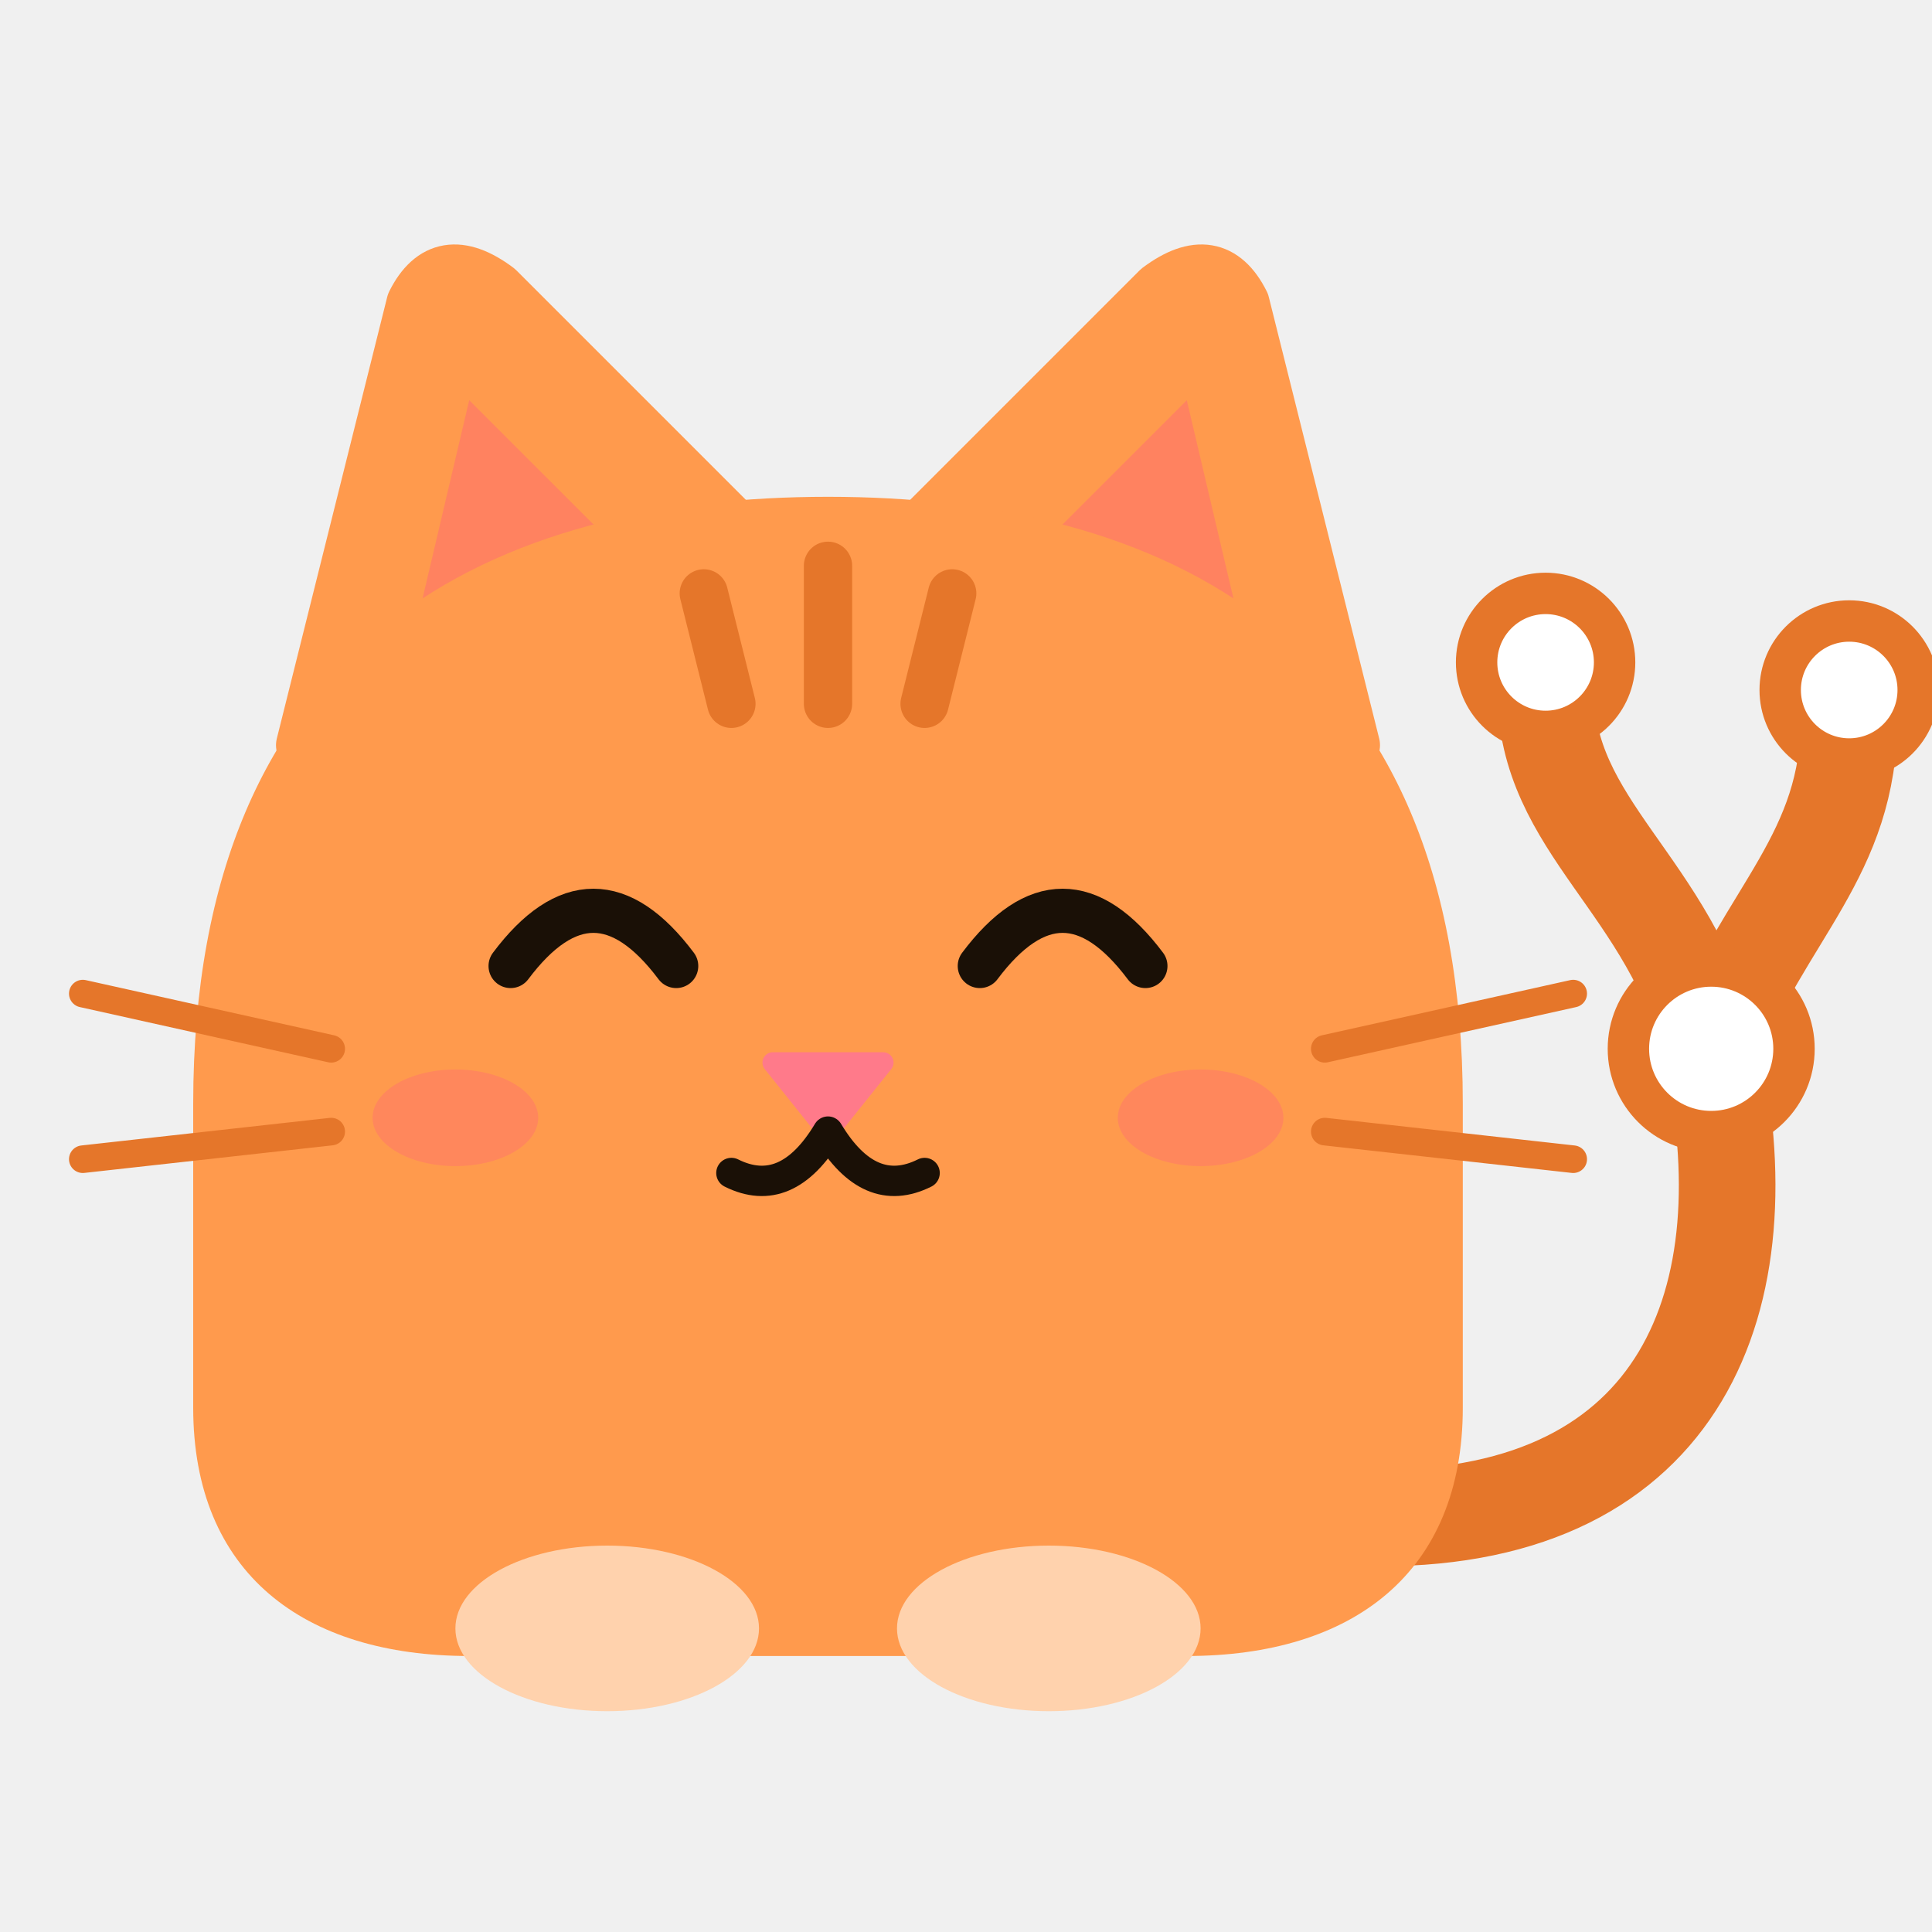
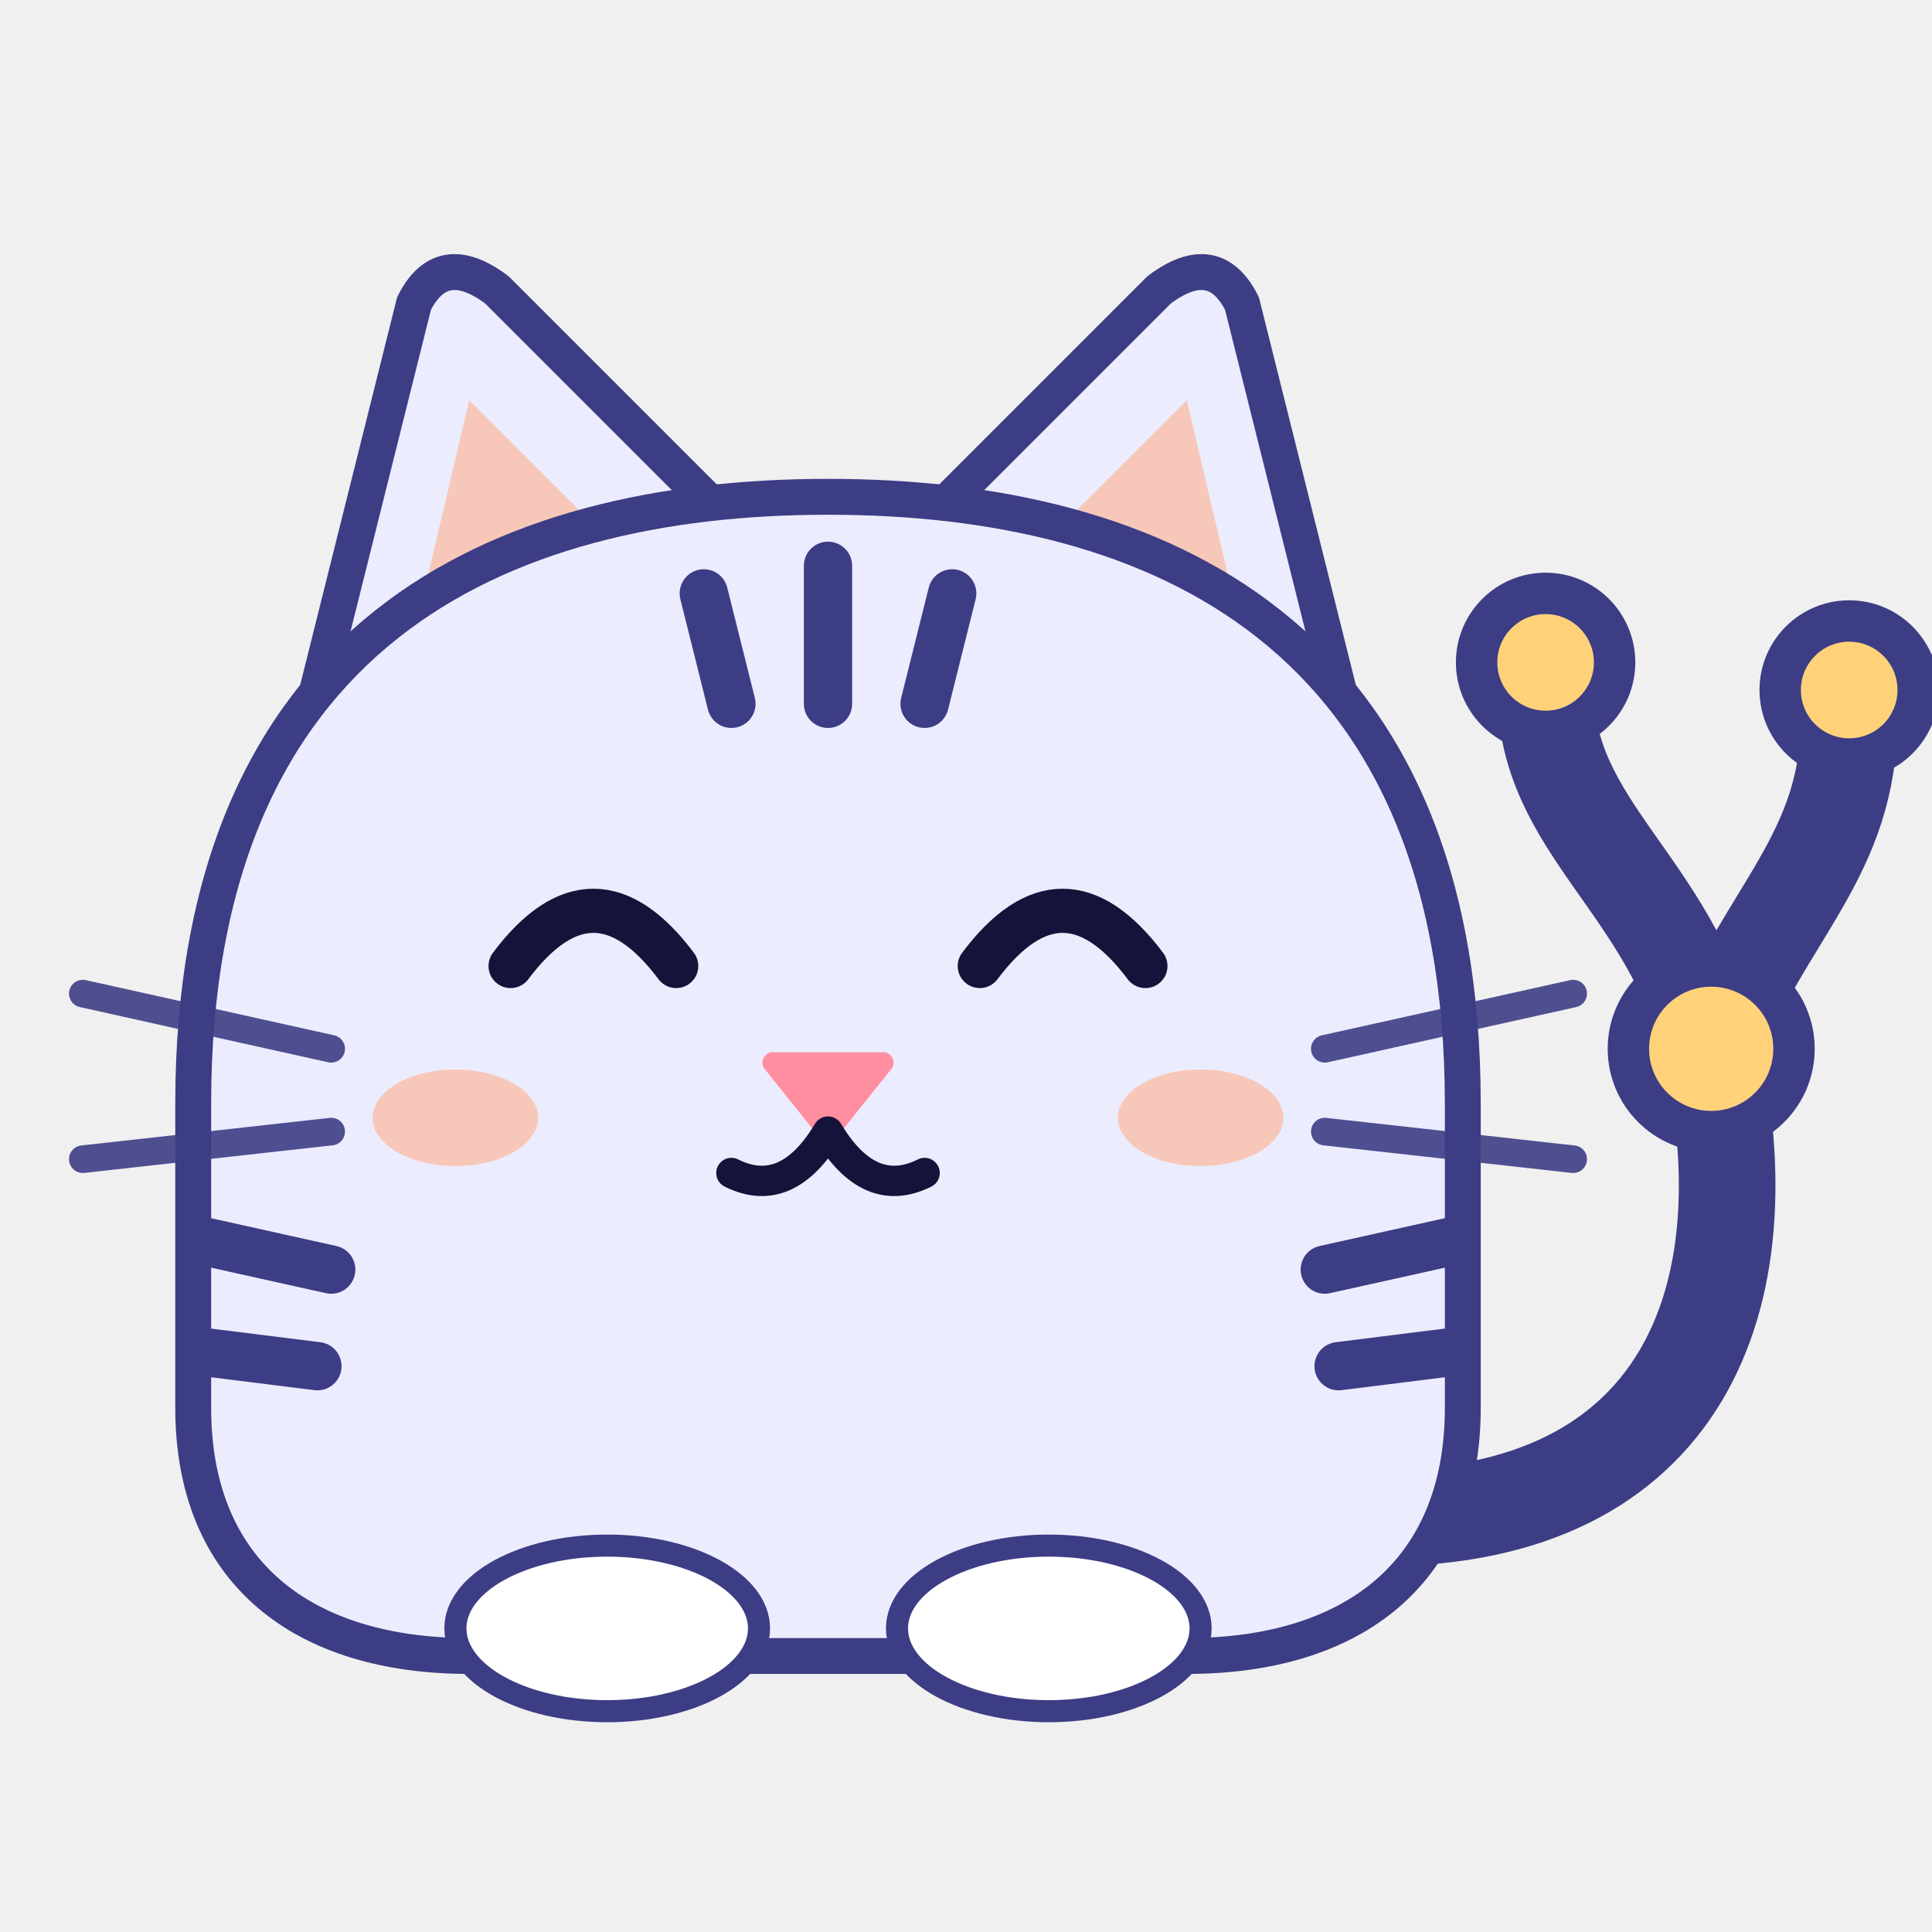
- <svg xmlns="http://www.w3.org/2000/svg" width="512" height="512" viewBox="0 0 140 120" role="img" aria-label="nekotrail cat" class="mascot mascot-happy">
-   <g class="mascot-tail" stroke="#e5762a" stroke-width="7" stroke-linecap="round" fill="none">
-     <path d="M100 100 C 122 100, 128 84, 124 66" />
-     <path d="M124 66 C 121 54, 112 50, 112 40" />
-     <path d="M124 66 C 128 56, 134 52, 134 42" />
+ <svg xmlns="http://www.w3.org/2000/svg" width="512" height="512" viewBox="0 0 140 120" role="img" aria-label="NekoTrail cat" class="mascot mascot-happy  ">
+   <g class="mascot-tail">
+     <g stroke="#3d3d85" stroke-width="7" stroke-linecap="round" fill="none">
+       <path d="M100 100 C 122 100, 128 84, 124 66" />
+       <path d="M124 66 C 121 54, 112 50, 112 40" />
+       <path d="M124 66 C 128 56, 134 52, 134 42" />
+     </g>
+     <circle cx="124" cy="66" r="6" fill="#ffd27a" stroke="#3d3d85" stroke-width="3" />
+     <circle cx="112" cy="38" r="5" fill="#ffd27a" stroke="#3d3d85" stroke-width="3" />
+     <circle cx="134" cy="40" r="5" fill="#ffd27a" stroke="#3d3d85" stroke-width="3" />
  </g>
-   <circle cx="124" cy="66" r="6" fill="#fff" stroke="#e5762a" stroke-width="3" />
-   <circle cx="112" cy="38" r="5" fill="#fff" stroke="#e5762a" stroke-width="3" />
-   <circle cx="134" cy="40" r="5" fill="#fff" stroke="#e5762a" stroke-width="3" />
-   <path d="M22 44 L30 12 Q32 8 36 11 L55 30 Z" fill="#ff9a4d" stroke="#ff9a4d" stroke-width="4" stroke-linejoin="round" />
-   <path d="M98 44 L90 12 Q88 8 84 11 L65 30 Z" fill="#ff9a4d" stroke="#ff9a4d" stroke-width="4" stroke-linejoin="round" />
-   <path d="M30 36 L34 19 L45 30 Z" fill="#ff6f6f" opacity="0.55" />
-   <path d="M90 36 L86 19 L75 30 Z" fill="#ff6f6f" opacity="0.55" />
-   <path d="M14 70 C 14 36, 36 26, 60 26 C 84 26, 106 36, 106 70 L106 92 C 106 104, 98 110, 86 110 L34 110 C 22 110, 14 104, 14 92 Z" fill="#ff9a4d" />
-   <g stroke="#e5762a" stroke-width="3.5" stroke-linecap="round">
+   <path d="M22 44 L30 12 Q32 8 36 11 L55 30 Z" fill="#ececff" stroke="#3d3d85" stroke-width="2.6" stroke-linejoin="round" />
+   <path d="M98 44 L90 12 Q88 8 84 11 L65 30 Z" fill="#ececff" stroke="#3d3d85" stroke-width="2.6" stroke-linejoin="round" />
+   <path d="M30 36 L34 19 L45 30 Z" fill="#ffb08a" opacity="0.6" />
+   <path d="M90 36 L86 19 L75 30 Z" fill="#ffb08a" opacity="0.6" />
+   <path d="M14 70 C 14 36, 36 26, 60 26 C 84 26, 106 36, 106 70 L106 92 C 106 104, 98 110, 86 110 L34 110 C 22 110, 14 104, 14 92 Z" fill="#ececff" stroke="#3d3d85" stroke-width="2.6" stroke-linejoin="round" />
+   <g stroke="#3d3d85" stroke-width="3.5" stroke-linecap="round">
    <path d="M60 31 L60 41" />
    <path d="M51 33 L53 41" />
    <path d="M69 33 L67 41" />
+     <path d="M15 80 L24 82" />
+     <path d="M15 88 L23 89" />
+     <path d="M105 80 L96 82" />
+     <path d="M105 88 L97 89" />
  </g>
-   <ellipse cx="44" cy="108" rx="11" ry="6" fill="#ffd2ad" />
-   <ellipse cx="76" cy="108" rx="11" ry="6" fill="#ffd2ad" />
-   <g stroke="#1a1006" stroke-width="3.2" stroke-linecap="round" fill="none">
+   <ellipse cx="44" cy="108" rx="11" ry="6" fill="#ffffff" stroke="#3d3d85" stroke-width="1.6" />
+   <ellipse cx="76" cy="108" rx="11" ry="6" fill="#ffffff" stroke="#3d3d85" stroke-width="1.6" />
+   <g stroke="#14143a" stroke-width="3.2" stroke-linecap="round" fill="none">
    <path d="M37 60 q6 -8 12 0" />
    <path d="M71 60 q6 -8 12 0" />
  </g>
-   <ellipse cx="33" cy="71" rx="6" ry="3.5" fill="#ff6f6f" opacity="0.45" />
-   <ellipse cx="87" cy="71" rx="6" ry="3.5" fill="#ff6f6f" opacity="0.45" />
-   <path d="M56 67 L64 67 L60 72 Z" fill="#ff7a8a" stroke="#ff7a8a" stroke-width="1.5" stroke-linejoin="round" />
-   <path d="M60 72 q-3 5 -7 3 M60 72 q3 5 7 3" stroke="#1a1006" stroke-width="2.2" stroke-linecap="round" fill="none" />
-   <g stroke="#e5762a" stroke-width="2" stroke-linecap="round">
+   <ellipse cx="33" cy="71" rx="6" ry="3.5" fill="#ffb08a" opacity="0.6" />
+   <ellipse cx="87" cy="71" rx="6" ry="3.5" fill="#ffb08a" opacity="0.6" />
+   <path d="M56 67 L64 67 L60 72 Z" fill="#ff8fa0" stroke="#ff8fa0" stroke-width="1.5" stroke-linejoin="round" />
+   <path d="M60 72 q-3 5 -7 3 M60 72 q3 5 7 3" stroke="#14143a" stroke-width="2.2" stroke-linecap="round" fill="none" />
+   <g stroke="#3d3d85" stroke-width="2" stroke-linecap="round" opacity="0.9">
    <path d="M24 66 L6 62" />
    <path d="M24 72 L6 74" />
    <path d="M96 66 L114 62" />
    <path d="M96 72 L114 74" />
  </g>
</svg>
